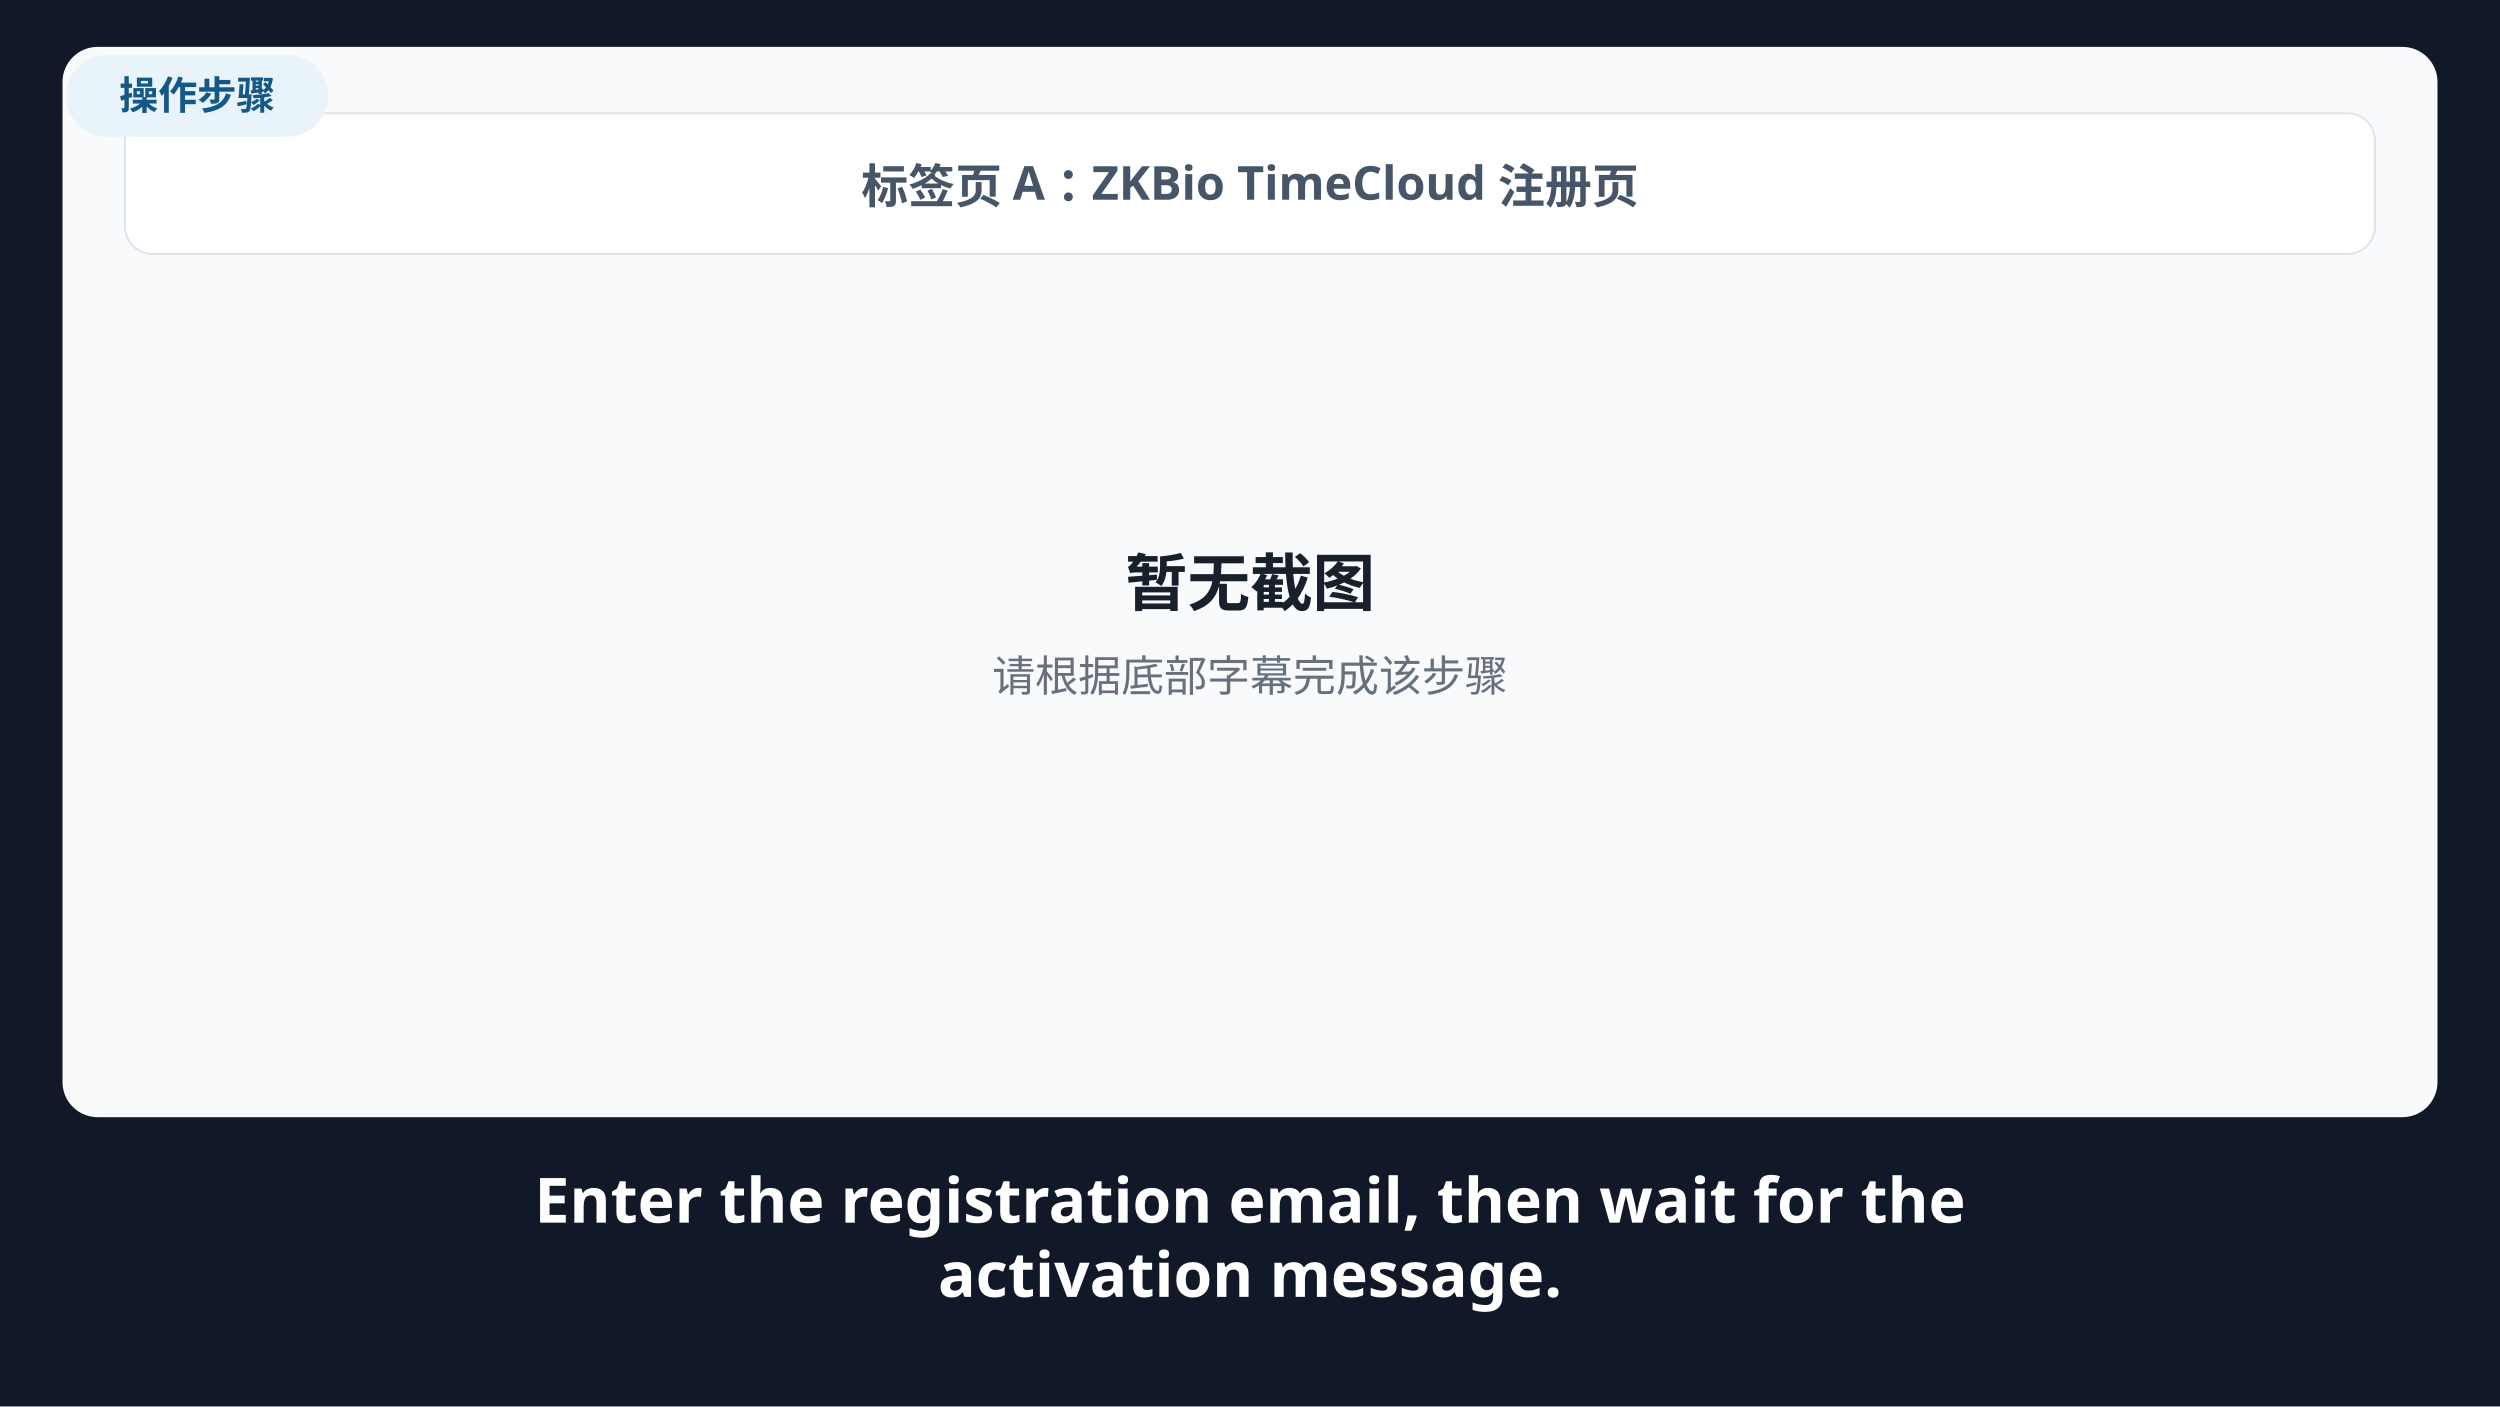
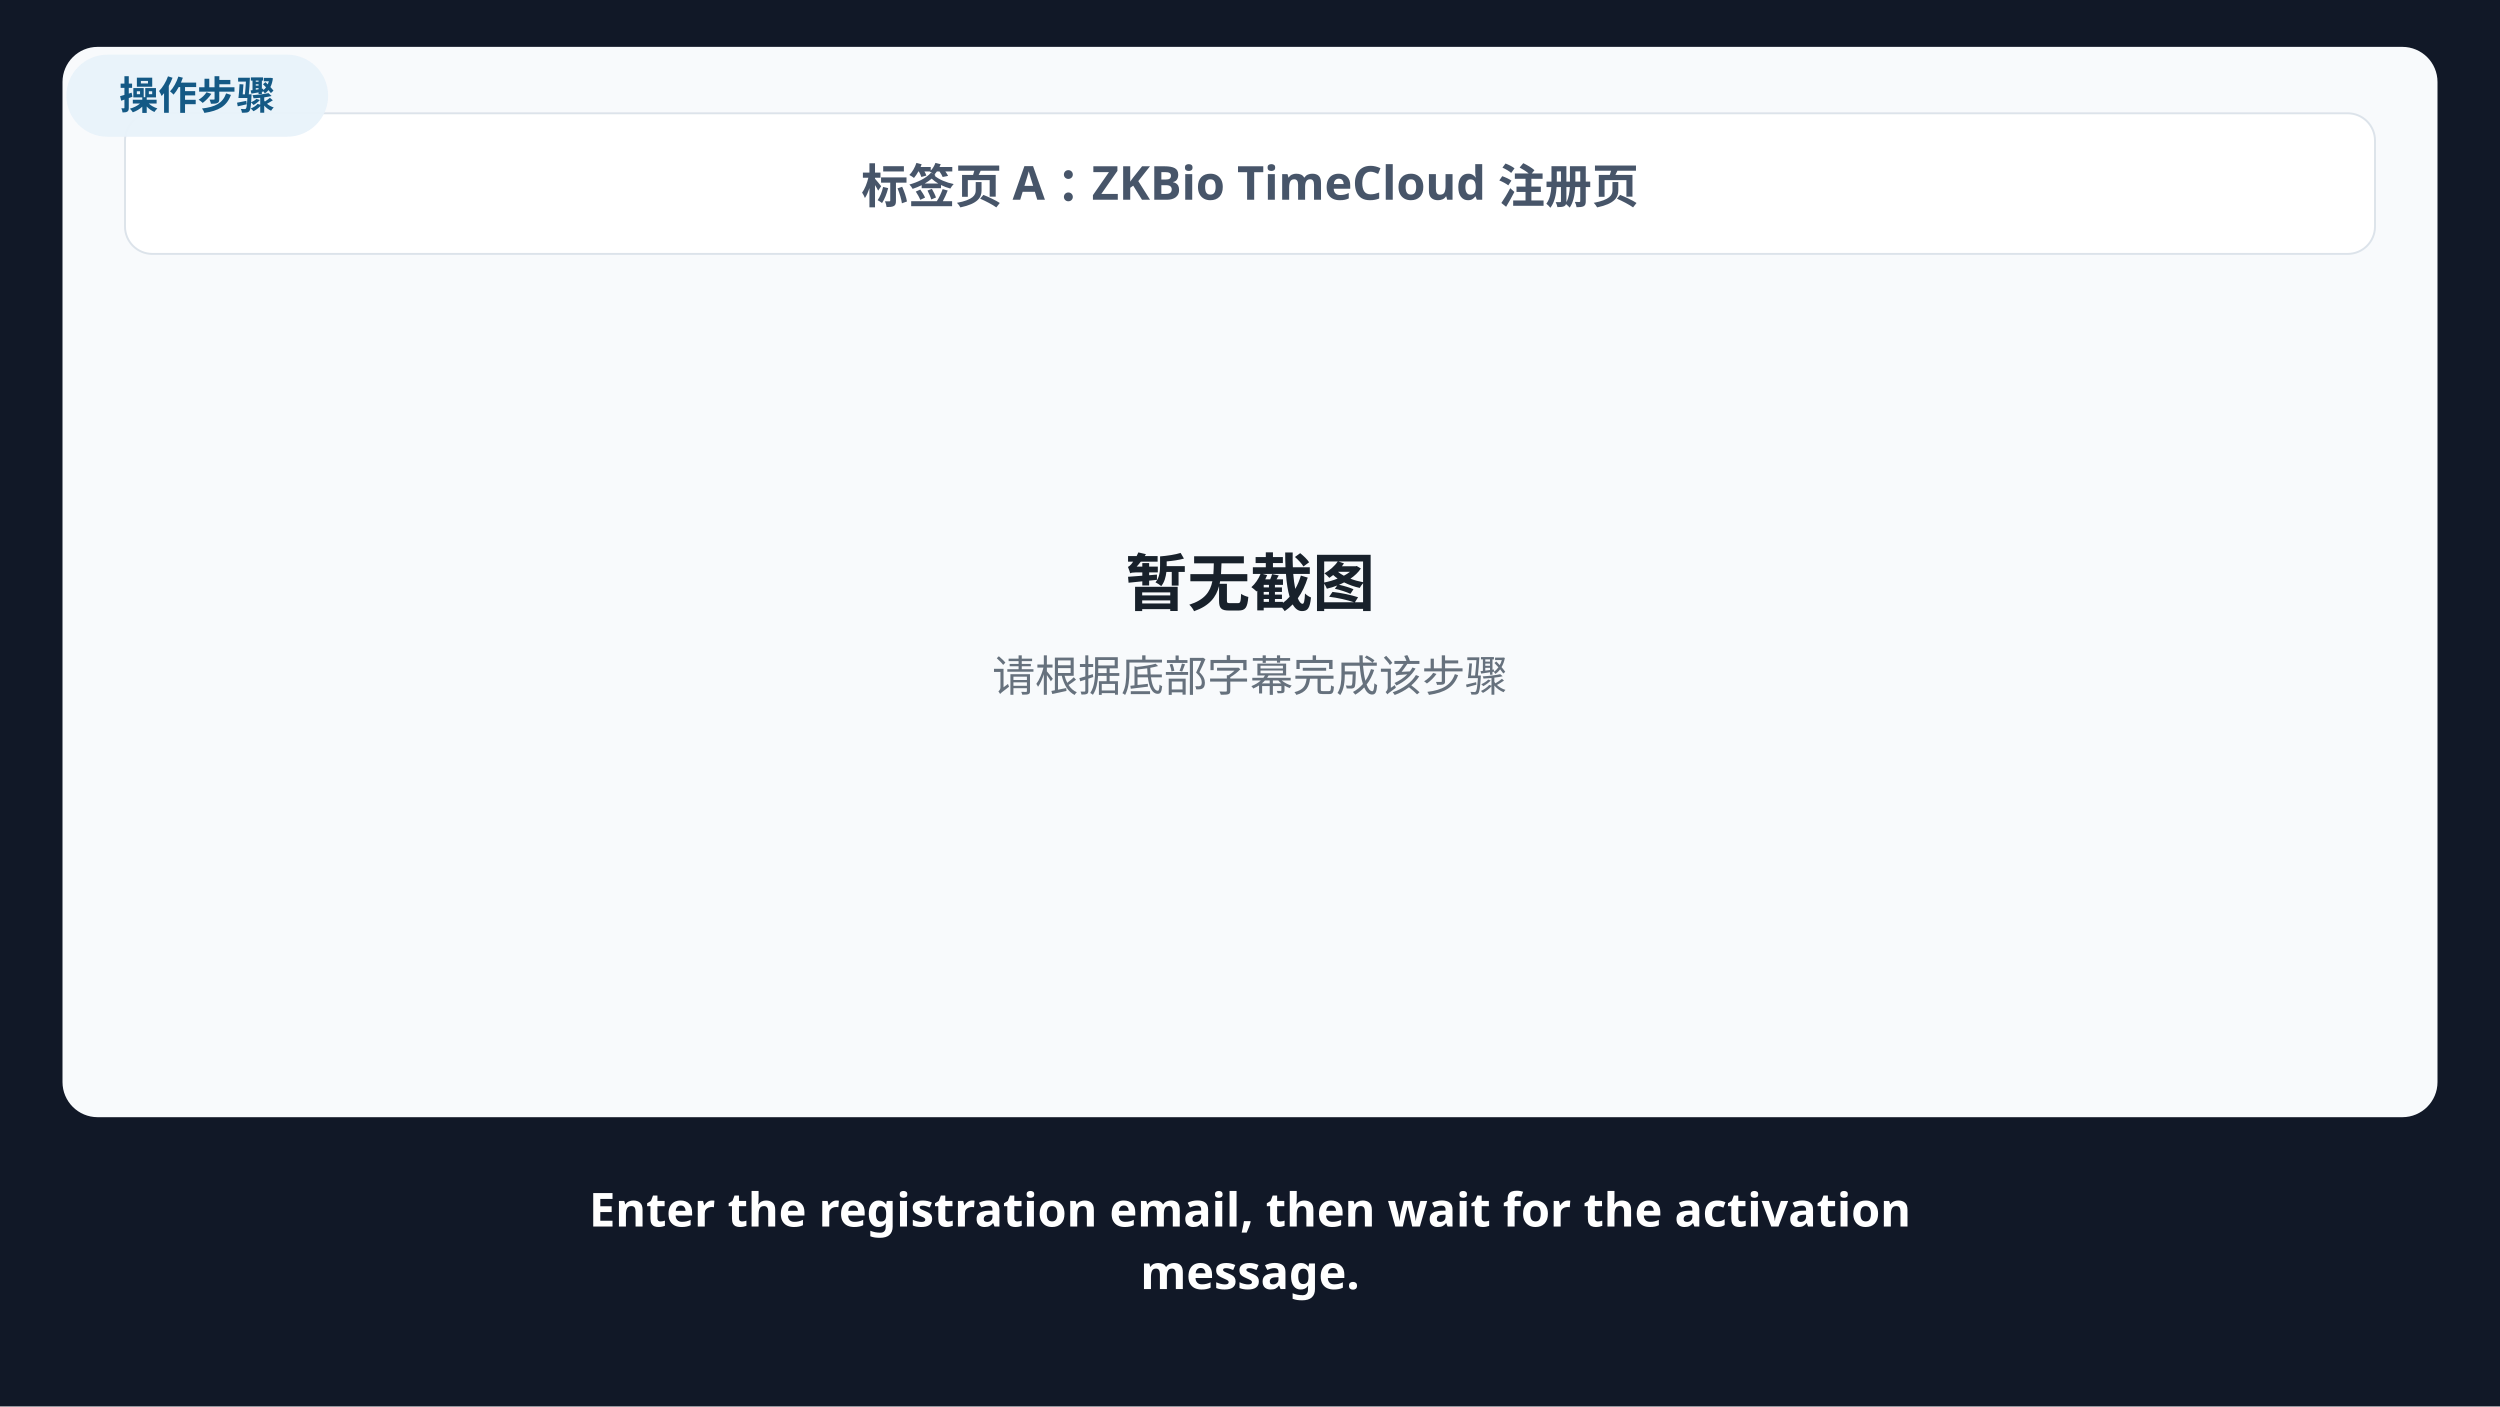
<svg xmlns="http://www.w3.org/2000/svg" width="1280" height="720" viewBox="0 0 1280 720">
  <rect width="1280" height="720" fill="#111827" />
  <rect x="32" y="24" width="1216" height="548" rx="18" fill="#f8fafc" />
  <rect x="64" y="58" width="1152" height="72" rx="14" fill="#ffffff" stroke="#dce3ea" />
  <text x="640" y="104" text-anchor="middle" font-size="24" font-weight="800" fill="#475569" font-family="Microsoft YaHei, Segoe UI, sans-serif">标签页 A：ZKBio TimeCloud 注册页</text>
  <text x="640" y="310" text-anchor="middle" font-size="32" font-weight="900" fill="#18212b" font-family="Microsoft YaHei, Segoe UI, sans-serif">暂无截图</text>
  <text x="640" y="354" text-anchor="middle" font-size="22" fill="#66717d" font-family="Microsoft YaHei, Segoe UI, sans-serif">请根据底部字幕完成该步骤</text>
  <rect x="34" y="28" width="134" height="42" rx="21" fill="#e8f2fa" opacity="0.96" />
  <text x="101" y="56" text-anchor="middle" font-size="20" font-weight="800" fill="#145985" font-family="Microsoft YaHei, Segoe UI, sans-serif">操作步骤</text>
  <rect x="0" y="586" width="1280" height="134" fill="#111827" opacity="0.88" />
-   <text x="640" y="626" text-anchor="middle" font-size="32" font-weight="800" fill="#ffffff" font-family="Microsoft YaHei, Segoe UI, sans-serif">Enter the registration email, then wait for the</text>
-   <text x="640" y="664" text-anchor="middle" font-size="32" font-weight="800" fill="#ffffff" font-family="Microsoft YaHei, Segoe UI, sans-serif">activation message.</text>
+   <text x="640" y="628" text-anchor="middle" font-size="24" font-weight="800" fill="#ffffff" font-family="Microsoft YaHei, Segoe UI, sans-serif">Enter the registration email, then wait for the activation</text>
+   <text x="640" y="660" text-anchor="middle" font-size="24" font-weight="800" fill="#ffffff" font-family="Microsoft YaHei, Segoe UI, sans-serif">message.</text>
</svg>
